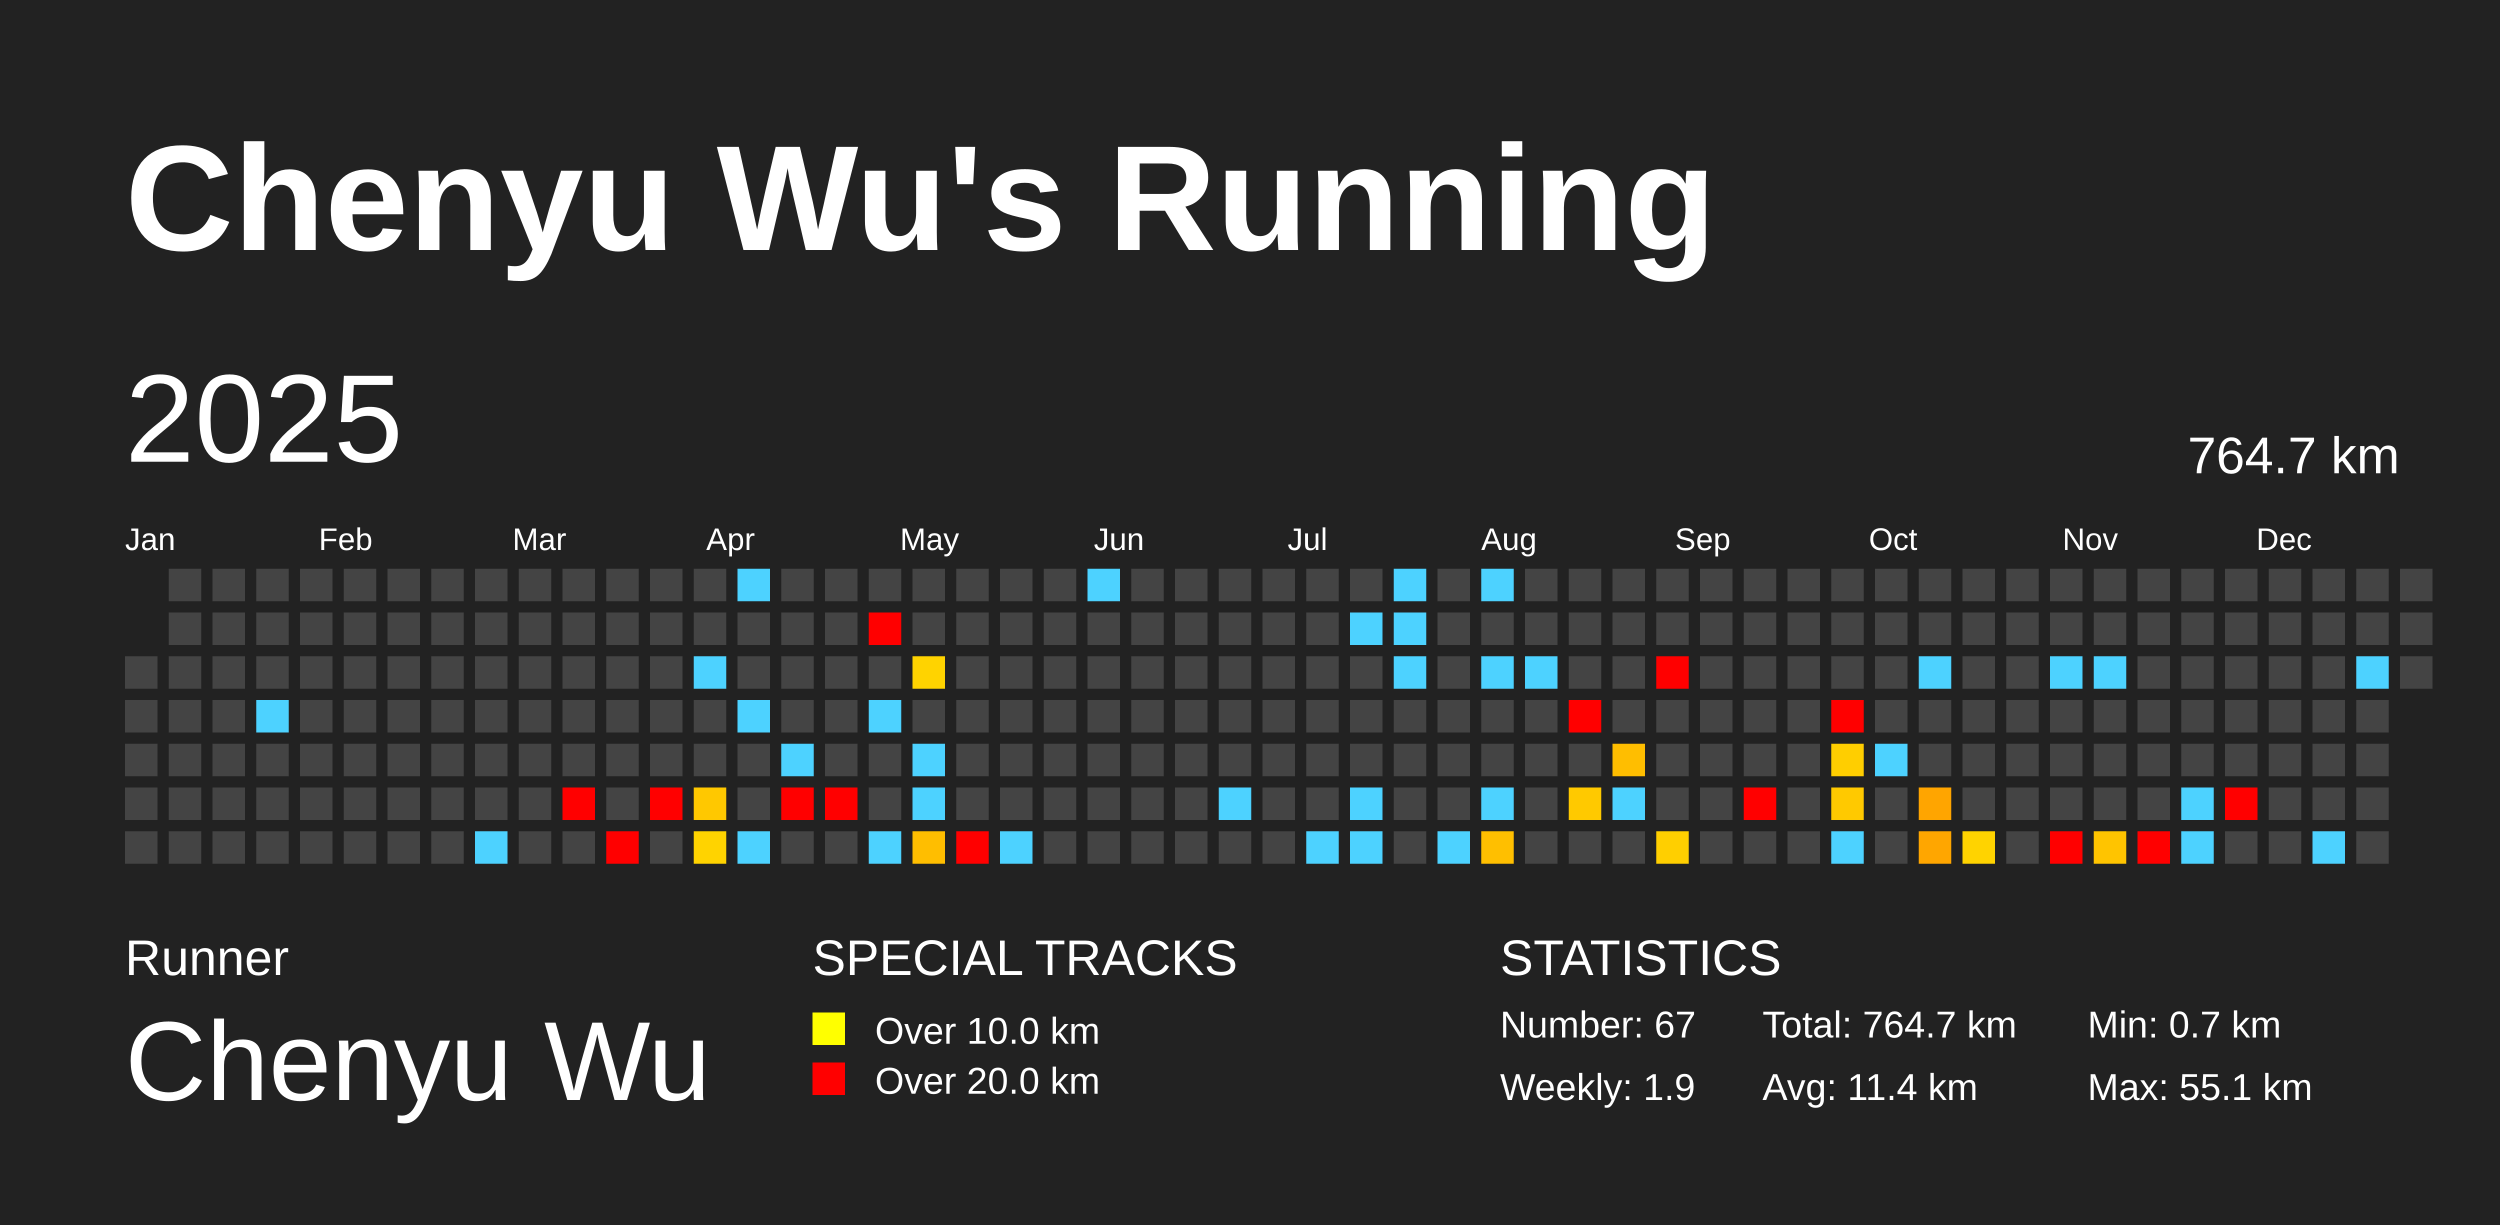
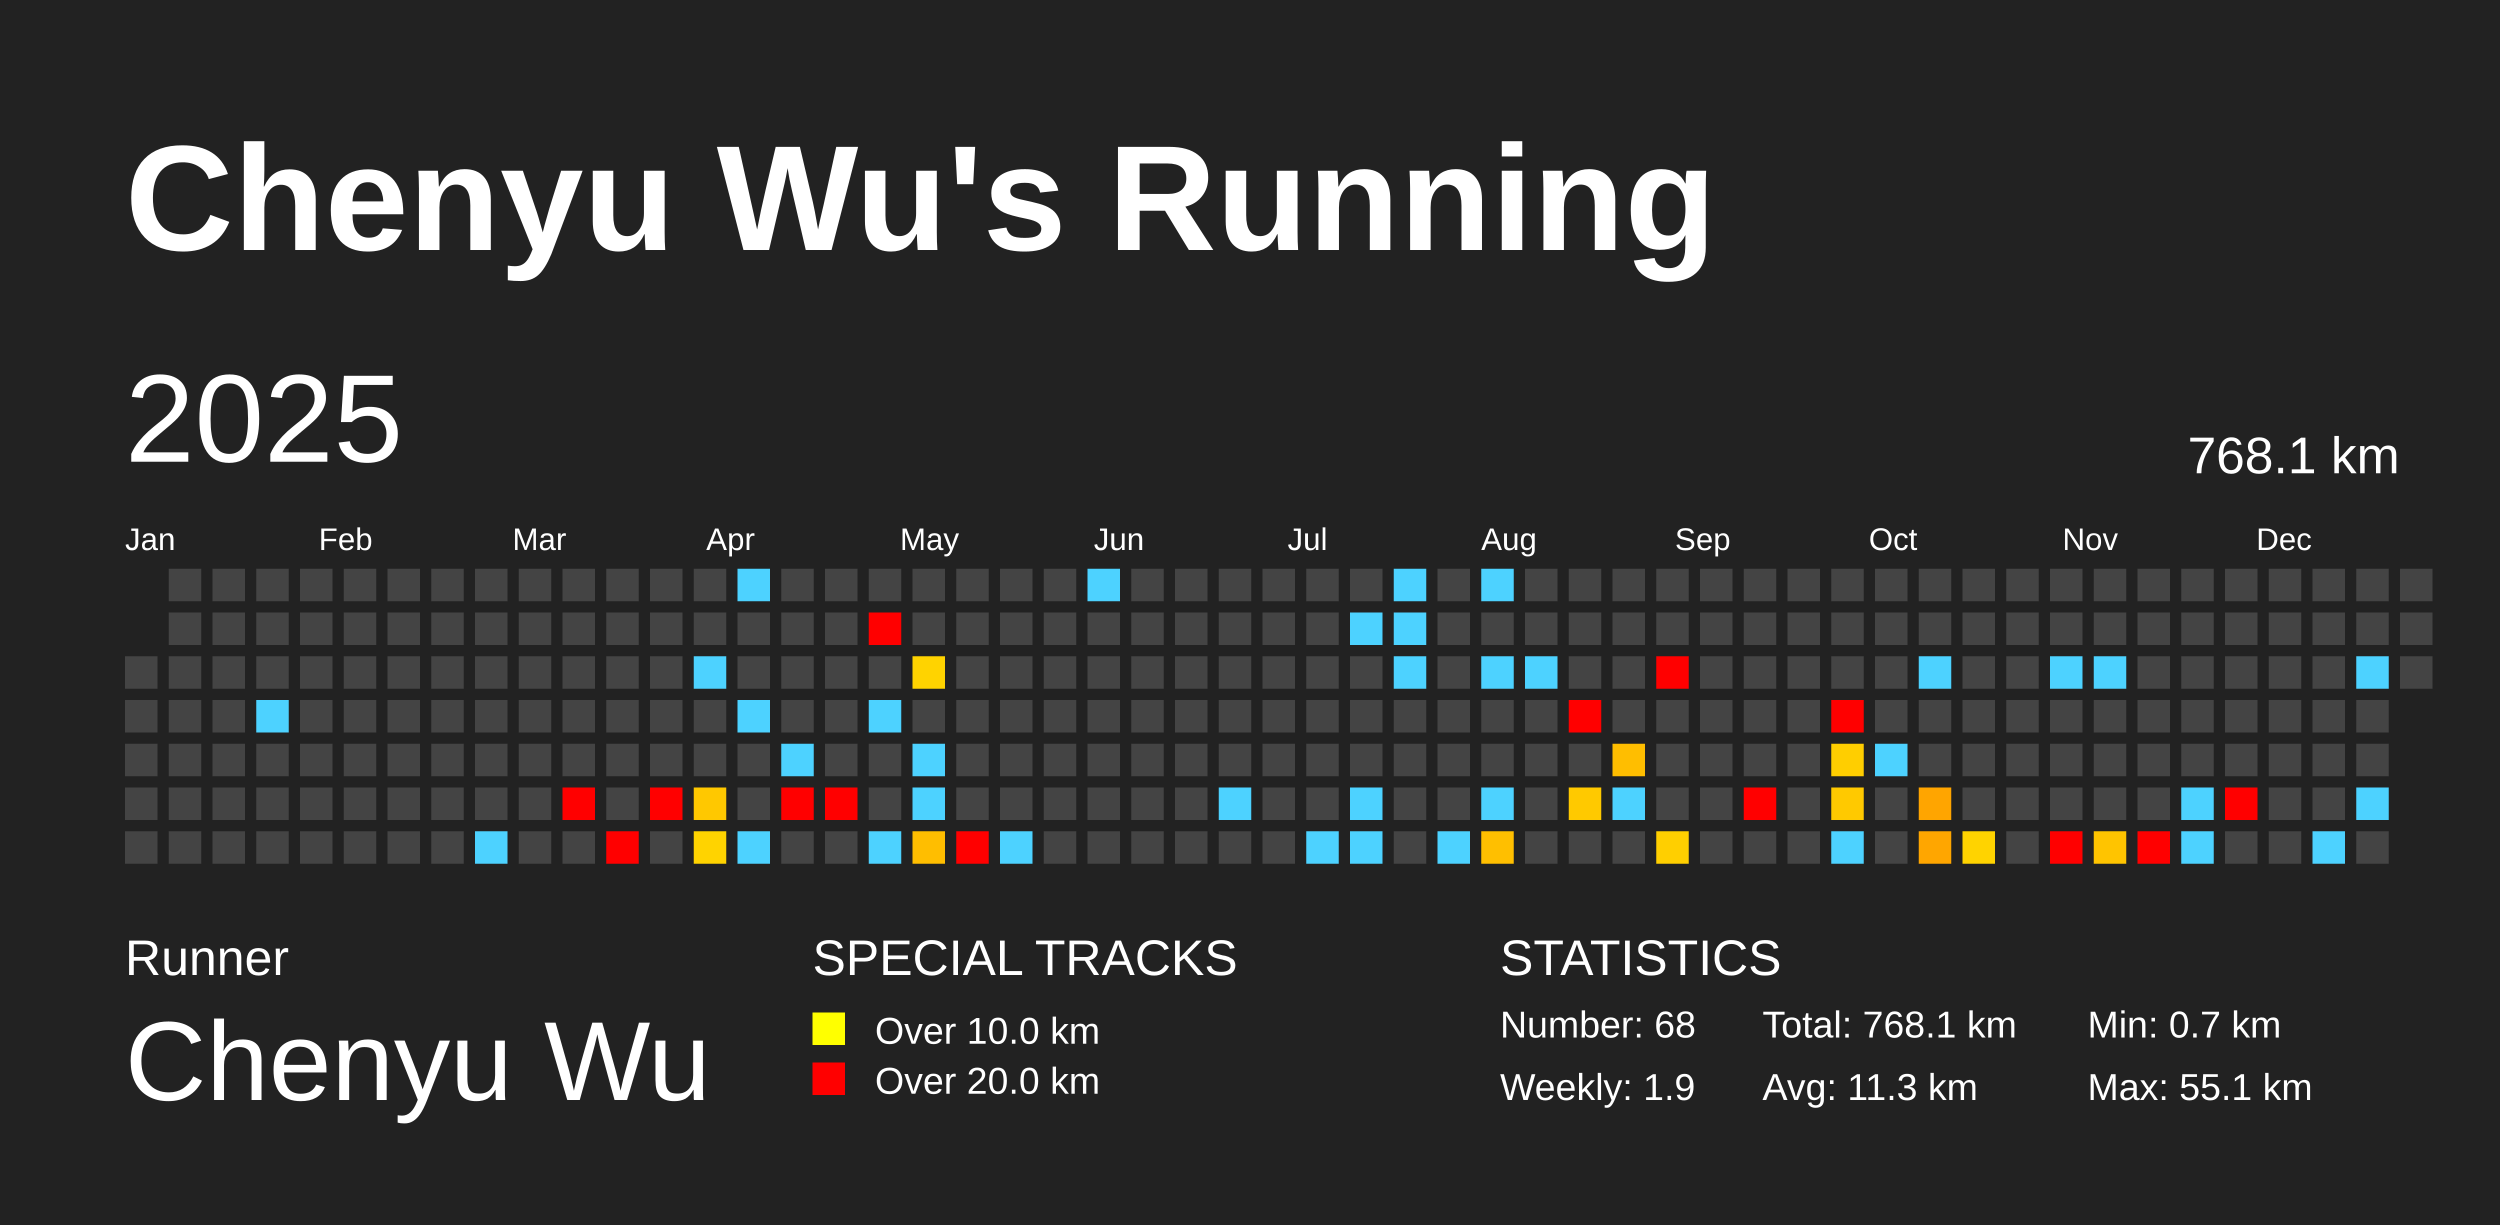
<svg xmlns="http://www.w3.org/2000/svg" baseProfile="full" height="98mm" version="1.1" viewBox="0,0,200,98" width="200mm">
  <defs />
  <rect fill="#222222" height="98" width="200" x="0" y="0" />
  <text fill="#FFFFFF" style="font-size:12px; font-family:Arial; font-weight:bold;" x="10" y="20">Chenyu Wu's Running</text>
  <text fill="#FFFFFF" style="font-size:4px; font-family:Arial" x="10" y="78">Runner</text>
  <text fill="#FFFFFF" style="font-size:9px; font-family:Arial" x="10" y="88">Chenyu Wu</text>
  <text fill="#FFFFFF" style="font-size:4px; font-family:Arial" x="65" y="78">SPECIAL TRACKS</text>
  <rect fill="yellow" height="2.6" width="2.6" x="65" y="81" />
  <text fill="#FFFFFF" style="font-size:3px; font-family:Arial" x="70" y="83.5">Over 10.0 km</text>
  <rect fill="red" height="2.6" width="2.6" x="65" y="85" />
  <text fill="#FFFFFF" style="font-size:3px; font-family:Arial" x="70" y="87.5">Over 20.0 km</text>
  <text fill="#FFFFFF" style="font-size:4px; font-family:Arial" x="120" y="78">STATISTICS</text>
-   <text fill="#FFFFFF" style="font-size:3px; font-family:Arial" x="120" y="83">Number: 67</text>
+   <text fill="#FFFFFF" style="font-size:3px; font-family:Arial" x="120" y="83">Number: 68</text>
  <text fill="#FFFFFF" style="font-size:3px; font-family:Arial" x="120" y="88">Weekly: 1.9</text>
-   <text fill="#FFFFFF" style="font-size:3px; font-family:Arial" x="141" y="83">Total: 764.7 km</text>
-   <text fill="#FFFFFF" style="font-size:3px; font-family:Arial" x="141" y="88">Avg: 11.4 km</text>
+   <text fill="#FFFFFF" style="font-size:3px; font-family:Arial" x="141" y="83">Total: 768.1 km</text>
+   <text fill="#FFFFFF" style="font-size:3px; font-family:Arial" x="141" y="88">Avg: 11.3 km</text>
  <text fill="#FFFFFF" style="font-size:3px; font-family:Arial" x="167" y="83">Min: 0.7 km</text>
  <text fill="#FFFFFF" style="font-size:3px; font-family:Arial" x="167" y="88">Max: 55.1 km</text>
  <text dominant-baseline="hanging" fill="#FFFFFF" style="font-size:10.0px; font-family:Arial;" x="10" y="30">2025</text>
-   <text dominant-baseline="hanging" fill="#FFFFFF" style="font-size:4.125px; font-family:Arial;" x="175" y="35">764.7 km</text>
+   <text dominant-baseline="hanging" fill="#FFFFFF" style="font-size:4.125px; font-family:Arial;" x="175" y="35">768.1 km</text>
  <text fill="#FFFFFF" style="font-size:2.5px; font-family:Arial" x="10.0" y="44">Jan</text>
  <text fill="#FFFFFF" style="font-size:2.5px; font-family:Arial" x="25.5" y="44">Feb</text>
  <text fill="#FFFFFF" style="font-size:2.5px; font-family:Arial" x="41.0" y="44">Mar</text>
  <text fill="#FFFFFF" style="font-size:2.5px; font-family:Arial" x="56.5" y="44">Apr</text>
  <text fill="#FFFFFF" style="font-size:2.5px; font-family:Arial" x="72.0" y="44">May</text>
  <text fill="#FFFFFF" style="font-size:2.5px; font-family:Arial" x="87.5" y="44">Jun</text>
  <text fill="#FFFFFF" style="font-size:2.5px; font-family:Arial" x="103.0" y="44">Jul</text>
  <text fill="#FFFFFF" style="font-size:2.5px; font-family:Arial" x="118.5" y="44">Aug</text>
  <text fill="#FFFFFF" style="font-size:2.5px; font-family:Arial" x="134.0" y="44">Sep</text>
  <text fill="#FFFFFF" style="font-size:2.5px; font-family:Arial" x="149.5" y="44">Oct</text>
  <text fill="#FFFFFF" style="font-size:2.5px; font-family:Arial" x="165.0" y="44">Nov</text>
  <text fill="#FFFFFF" style="font-size:2.5px; font-family:Arial" x="180.5" y="44">Dec</text>
  <rect fill="#444444" height="2.6" width="2.6" x="10.0" y="52.5" />
  <rect fill="#444444" height="2.6" width="2.6" x="10.0" y="56.0" />
  <rect fill="#444444" height="2.6" width="2.6" x="10.0" y="59.5" />
  <rect fill="#444444" height="2.6" width="2.6" x="10.0" y="63.0" />
  <rect fill="#444444" height="2.6" width="2.6" x="10.0" y="66.5" />
  <rect fill="#444444" height="2.6" width="2.6" x="13.5" y="45.5" />
  <rect fill="#444444" height="2.6" width="2.6" x="13.5" y="49.0" />
  <rect fill="#444444" height="2.6" width="2.6" x="13.5" y="52.5" />
  <rect fill="#444444" height="2.6" width="2.6" x="13.5" y="56.0" />
  <rect fill="#444444" height="2.6" width="2.6" x="13.5" y="59.5" />
  <rect fill="#444444" height="2.6" width="2.6" x="13.5" y="63.0" />
  <rect fill="#444444" height="2.6" width="2.6" x="13.5" y="66.5" />
  <rect fill="#444444" height="2.6" width="2.6" x="17.0" y="45.5" />
  <rect fill="#444444" height="2.6" width="2.6" x="17.0" y="49.0" />
  <rect fill="#444444" height="2.6" width="2.6" x="17.0" y="52.5" />
  <rect fill="#444444" height="2.6" width="2.6" x="17.0" y="56.0" />
  <rect fill="#444444" height="2.6" width="2.6" x="17.0" y="59.5" />
  <rect fill="#444444" height="2.6" width="2.6" x="17.0" y="63.0" />
  <rect fill="#444444" height="2.6" width="2.6" x="17.0" y="66.5" />
  <rect fill="#444444" height="2.6" width="2.6" x="20.5" y="45.5" />
  <rect fill="#444444" height="2.6" width="2.6" x="20.5" y="49.0" />
  <rect fill="#444444" height="2.6" width="2.6" x="20.5" y="52.5" />
  <rect fill="#4dd2ff" height="2.6" width="2.6" x="20.5" y="56.0" />
  <rect fill="#444444" height="2.6" width="2.6" x="20.5" y="59.5" />
  <rect fill="#444444" height="2.6" width="2.6" x="20.5" y="63.0" />
  <rect fill="#444444" height="2.6" width="2.6" x="20.5" y="66.5" />
  <rect fill="#444444" height="2.6" width="2.6" x="24.0" y="45.5" />
  <rect fill="#444444" height="2.6" width="2.6" x="24.0" y="49.0" />
  <rect fill="#444444" height="2.6" width="2.6" x="24.0" y="52.5" />
  <rect fill="#444444" height="2.6" width="2.6" x="24.0" y="56.0" />
  <rect fill="#444444" height="2.6" width="2.6" x="24.0" y="59.5" />
  <rect fill="#444444" height="2.6" width="2.6" x="24.0" y="63.0" />
  <rect fill="#444444" height="2.6" width="2.6" x="24.0" y="66.5" />
  <rect fill="#444444" height="2.6" width="2.6" x="27.5" y="45.5" />
  <rect fill="#444444" height="2.6" width="2.6" x="27.5" y="49.0" />
  <rect fill="#444444" height="2.6" width="2.6" x="27.5" y="52.5" />
  <rect fill="#444444" height="2.6" width="2.6" x="27.5" y="56.0" />
  <rect fill="#444444" height="2.6" width="2.6" x="27.5" y="59.5" />
  <rect fill="#444444" height="2.6" width="2.6" x="27.5" y="63.0" />
  <rect fill="#444444" height="2.6" width="2.6" x="27.5" y="66.5" />
  <rect fill="#444444" height="2.6" width="2.6" x="31.0" y="45.5" />
  <rect fill="#444444" height="2.6" width="2.6" x="31.0" y="49.0" />
  <rect fill="#444444" height="2.6" width="2.6" x="31.0" y="52.5" />
  <rect fill="#444444" height="2.6" width="2.6" x="31.0" y="56.0" />
  <rect fill="#444444" height="2.6" width="2.6" x="31.0" y="59.5" />
  <rect fill="#444444" height="2.6" width="2.6" x="31.0" y="63.0" />
  <rect fill="#444444" height="2.6" width="2.6" x="31.0" y="66.5" />
  <rect fill="#444444" height="2.6" width="2.6" x="34.5" y="45.5" />
  <rect fill="#444444" height="2.6" width="2.6" x="34.5" y="49.0" />
  <rect fill="#444444" height="2.6" width="2.6" x="34.5" y="52.5" />
  <rect fill="#444444" height="2.6" width="2.6" x="34.5" y="56.0" />
  <rect fill="#444444" height="2.6" width="2.6" x="34.5" y="59.5" />
  <rect fill="#444444" height="2.6" width="2.6" x="34.5" y="63.0" />
  <rect fill="#444444" height="2.6" width="2.6" x="34.5" y="66.5" />
  <rect fill="#444444" height="2.6" width="2.6" x="38.0" y="45.5" />
  <rect fill="#444444" height="2.6" width="2.6" x="38.0" y="49.0" />
  <rect fill="#444444" height="2.6" width="2.6" x="38.0" y="52.5" />
  <rect fill="#444444" height="2.6" width="2.6" x="38.0" y="56.0" />
  <rect fill="#444444" height="2.6" width="2.6" x="38.0" y="59.5" />
  <rect fill="#444444" height="2.6" width="2.6" x="38.0" y="63.0" />
  <rect fill="#4dd2ff" height="2.6" width="2.6" x="38.0" y="66.5" />
  <rect fill="#444444" height="2.6" width="2.6" x="41.5" y="45.5" />
  <rect fill="#444444" height="2.6" width="2.6" x="41.5" y="49.0" />
  <rect fill="#444444" height="2.6" width="2.6" x="41.5" y="52.5" />
  <rect fill="#444444" height="2.6" width="2.6" x="41.5" y="56.0" />
  <rect fill="#444444" height="2.6" width="2.6" x="41.5" y="59.5" />
  <rect fill="#444444" height="2.6" width="2.6" x="41.5" y="63.0" />
  <rect fill="#444444" height="2.6" width="2.6" x="41.5" y="66.5" />
  <rect fill="#444444" height="2.6" width="2.6" x="45.0" y="45.5" />
  <rect fill="#444444" height="2.6" width="2.6" x="45.0" y="49.0" />
  <rect fill="#444444" height="2.6" width="2.6" x="45.0" y="52.5" />
  <rect fill="#444444" height="2.6" width="2.6" x="45.0" y="56.0" />
  <rect fill="#444444" height="2.6" width="2.6" x="45.0" y="59.5" />
  <rect fill="red" height="2.6" width="2.6" x="45.0" y="63.0" />
  <rect fill="#444444" height="2.6" width="2.6" x="45.0" y="66.5" />
  <rect fill="#444444" height="2.6" width="2.6" x="48.5" y="45.5" />
  <rect fill="#444444" height="2.6" width="2.6" x="48.5" y="49.0" />
  <rect fill="#444444" height="2.6" width="2.6" x="48.5" y="52.5" />
  <rect fill="#444444" height="2.6" width="2.6" x="48.5" y="56.0" />
  <rect fill="#444444" height="2.6" width="2.6" x="48.5" y="59.5" />
  <rect fill="#444444" height="2.6" width="2.6" x="48.5" y="63.0" />
  <rect fill="red" height="2.6" width="2.6" x="48.5" y="66.5" />
  <rect fill="#444444" height="2.6" width="2.6" x="52.0" y="45.5" />
  <rect fill="#444444" height="2.6" width="2.6" x="52.0" y="49.0" />
  <rect fill="#444444" height="2.6" width="2.6" x="52.0" y="52.5" />
  <rect fill="#444444" height="2.6" width="2.6" x="52.0" y="56.0" />
  <rect fill="#444444" height="2.6" width="2.6" x="52.0" y="59.5" />
  <rect fill="red" height="2.6" width="2.6" x="52.0" y="63.0" />
  <rect fill="#444444" height="2.6" width="2.6" x="52.0" y="66.5" />
  <rect fill="#444444" height="2.6" width="2.6" x="55.5" y="45.5" />
  <rect fill="#444444" height="2.6" width="2.6" x="55.5" y="49.0" />
  <rect fill="#4dd2ff" height="2.6" width="2.6" x="55.5" y="52.5" />
  <rect fill="#444444" height="2.6" width="2.6" x="55.5" y="56.0" />
  <rect fill="#444444" height="2.6" width="2.6" x="55.5" y="59.5" />
  <rect fill="#ffc800" height="2.6" width="2.6" x="55.5" y="63.0" />
  <rect fill="#ffd300" height="2.6" width="2.6" x="55.5" y="66.5" />
  <rect fill="#4dd2ff" height="2.6" width="2.6" x="59.0" y="45.5" />
  <rect fill="#444444" height="2.6" width="2.6" x="59.0" y="49.0" />
  <rect fill="#444444" height="2.6" width="2.6" x="59.0" y="52.5" />
  <rect fill="#4dd2ff" height="2.6" width="2.6" x="59.0" y="56.0" />
  <rect fill="#444444" height="2.6" width="2.6" x="59.0" y="59.5" />
  <rect fill="#444444" height="2.6" width="2.6" x="59.0" y="63.0" />
  <rect fill="#4dd2ff" height="2.6" width="2.6" x="59.0" y="66.5" />
  <rect fill="#444444" height="2.6" width="2.6" x="62.5" y="45.5" />
  <rect fill="#444444" height="2.6" width="2.6" x="62.5" y="49.0" />
  <rect fill="#444444" height="2.6" width="2.6" x="62.5" y="52.5" />
  <rect fill="#444444" height="2.6" width="2.6" x="62.5" y="56.0" />
  <rect fill="#4dd2ff" height="2.6" width="2.6" x="62.5" y="59.5" />
  <rect fill="red" height="2.6" width="2.6" x="62.5" y="63.0" />
  <rect fill="#444444" height="2.6" width="2.6" x="62.5" y="66.5" />
  <rect fill="#444444" height="2.6" width="2.6" x="66.0" y="45.5" />
  <rect fill="#444444" height="2.6" width="2.6" x="66.0" y="49.0" />
  <rect fill="#444444" height="2.6" width="2.6" x="66.0" y="52.5" />
  <rect fill="#444444" height="2.6" width="2.6" x="66.0" y="56.0" />
  <rect fill="#444444" height="2.6" width="2.6" x="66.0" y="59.5" />
  <rect fill="red" height="2.6" width="2.6" x="66.0" y="63.0" />
  <rect fill="#444444" height="2.6" width="2.6" x="66.0" y="66.5" />
  <rect fill="#444444" height="2.6" width="2.6" x="69.5" y="45.5" />
  <rect fill="red" height="2.6" width="2.6" x="69.5" y="49.0" />
  <rect fill="#444444" height="2.6" width="2.6" x="69.5" y="52.5" />
  <rect fill="#4dd2ff" height="2.6" width="2.6" x="69.5" y="56.0" />
  <rect fill="#444444" height="2.6" width="2.6" x="69.5" y="59.5" />
  <rect fill="#444444" height="2.6" width="2.6" x="69.5" y="63.0" />
  <rect fill="#4dd2ff" height="2.6" width="2.6" x="69.5" y="66.5" />
  <rect fill="#444444" height="2.6" width="2.6" x="73.0" y="45.5" />
  <rect fill="#444444" height="2.6" width="2.6" x="73.0" y="49.0" />
  <rect fill="#ffd300" height="2.6" width="2.6" x="73.0" y="52.5" />
  <rect fill="#444444" height="2.6" width="2.6" x="73.0" y="56.0" />
  <rect fill="#4dd2ff" height="2.6" width="2.6" x="73.0" y="59.5" />
  <rect fill="#4dd2ff" height="2.6" width="2.6" x="73.0" y="63.0" />
  <rect fill="#ffbe00" height="2.6" width="2.6" x="73.0" y="66.5" />
  <rect fill="#444444" height="2.6" width="2.6" x="76.5" y="45.5" />
  <rect fill="#444444" height="2.6" width="2.6" x="76.5" y="49.0" />
  <rect fill="#444444" height="2.6" width="2.6" x="76.5" y="52.5" />
  <rect fill="#444444" height="2.6" width="2.6" x="76.5" y="56.0" />
  <rect fill="#444444" height="2.6" width="2.6" x="76.5" y="59.5" />
  <rect fill="#444444" height="2.6" width="2.6" x="76.5" y="63.0" />
  <rect fill="red" height="2.6" width="2.6" x="76.5" y="66.5" />
  <rect fill="#444444" height="2.6" width="2.6" x="80.0" y="45.5" />
  <rect fill="#444444" height="2.6" width="2.6" x="80.0" y="49.0" />
  <rect fill="#444444" height="2.6" width="2.6" x="80.0" y="52.5" />
  <rect fill="#444444" height="2.6" width="2.6" x="80.0" y="56.0" />
  <rect fill="#444444" height="2.6" width="2.6" x="80.0" y="59.5" />
  <rect fill="#444444" height="2.6" width="2.6" x="80.0" y="63.0" />
  <rect fill="#4dd2ff" height="2.6" width="2.6" x="80.0" y="66.5" />
  <rect fill="#444444" height="2.6" width="2.6" x="83.5" y="45.5" />
  <rect fill="#444444" height="2.6" width="2.6" x="83.5" y="49.0" />
  <rect fill="#444444" height="2.6" width="2.6" x="83.5" y="52.5" />
  <rect fill="#444444" height="2.6" width="2.6" x="83.5" y="56.0" />
  <rect fill="#444444" height="2.6" width="2.6" x="83.5" y="59.5" />
  <rect fill="#444444" height="2.6" width="2.6" x="83.5" y="63.0" />
  <rect fill="#444444" height="2.6" width="2.6" x="83.5" y="66.5" />
  <rect fill="#4dd2ff" height="2.6" width="2.6" x="87.0" y="45.5" />
  <rect fill="#444444" height="2.6" width="2.6" x="87.0" y="49.0" />
  <rect fill="#444444" height="2.6" width="2.6" x="87.0" y="52.5" />
  <rect fill="#444444" height="2.6" width="2.6" x="87.0" y="56.0" />
  <rect fill="#444444" height="2.6" width="2.6" x="87.0" y="59.5" />
  <rect fill="#444444" height="2.6" width="2.6" x="87.0" y="63.0" />
  <rect fill="#444444" height="2.6" width="2.6" x="87.0" y="66.5" />
  <rect fill="#444444" height="2.6" width="2.6" x="90.5" y="45.5" />
  <rect fill="#444444" height="2.6" width="2.6" x="90.5" y="49.0" />
  <rect fill="#444444" height="2.6" width="2.6" x="90.5" y="52.5" />
  <rect fill="#444444" height="2.6" width="2.6" x="90.5" y="56.0" />
  <rect fill="#444444" height="2.6" width="2.6" x="90.5" y="59.5" />
  <rect fill="#444444" height="2.6" width="2.6" x="90.5" y="63.0" />
  <rect fill="#444444" height="2.6" width="2.6" x="90.5" y="66.5" />
  <rect fill="#444444" height="2.6" width="2.6" x="94.0" y="45.5" />
  <rect fill="#444444" height="2.6" width="2.6" x="94.0" y="49.0" />
  <rect fill="#444444" height="2.6" width="2.6" x="94.0" y="52.5" />
  <rect fill="#444444" height="2.6" width="2.6" x="94.0" y="56.0" />
  <rect fill="#444444" height="2.6" width="2.6" x="94.0" y="59.5" />
  <rect fill="#444444" height="2.6" width="2.6" x="94.0" y="63.0" />
  <rect fill="#444444" height="2.6" width="2.6" x="94.0" y="66.5" />
  <rect fill="#444444" height="2.6" width="2.6" x="97.5" y="45.5" />
  <rect fill="#444444" height="2.6" width="2.6" x="97.5" y="49.0" />
  <rect fill="#444444" height="2.6" width="2.6" x="97.5" y="52.5" />
  <rect fill="#444444" height="2.6" width="2.6" x="97.5" y="56.0" />
  <rect fill="#444444" height="2.6" width="2.6" x="97.5" y="59.5" />
  <rect fill="#4dd2ff" height="2.6" width="2.6" x="97.5" y="63.0" />
  <rect fill="#444444" height="2.6" width="2.6" x="97.5" y="66.5" />
  <rect fill="#444444" height="2.6" width="2.6" x="101.0" y="45.5" />
  <rect fill="#444444" height="2.6" width="2.6" x="101.0" y="49.0" />
  <rect fill="#444444" height="2.6" width="2.6" x="101.0" y="52.5" />
  <rect fill="#444444" height="2.6" width="2.6" x="101.0" y="56.0" />
  <rect fill="#444444" height="2.6" width="2.6" x="101.0" y="59.5" />
  <rect fill="#444444" height="2.6" width="2.6" x="101.0" y="63.0" />
  <rect fill="#444444" height="2.6" width="2.6" x="101.0" y="66.5" />
  <rect fill="#444444" height="2.6" width="2.6" x="104.5" y="45.5" />
  <rect fill="#444444" height="2.6" width="2.6" x="104.5" y="49.0" />
  <rect fill="#444444" height="2.6" width="2.6" x="104.5" y="52.5" />
  <rect fill="#444444" height="2.6" width="2.6" x="104.5" y="56.0" />
  <rect fill="#444444" height="2.6" width="2.6" x="104.5" y="59.5" />
  <rect fill="#444444" height="2.6" width="2.6" x="104.5" y="63.0" />
  <rect fill="#4dd2ff" height="2.6" width="2.6" x="104.5" y="66.5" />
  <rect fill="#444444" height="2.6" width="2.6" x="108.0" y="45.5" />
  <rect fill="#4dd2ff" height="2.6" width="2.6" x="108.0" y="49.0" />
  <rect fill="#444444" height="2.6" width="2.6" x="108.0" y="52.5" />
  <rect fill="#444444" height="2.6" width="2.6" x="108.0" y="56.0" />
  <rect fill="#444444" height="2.6" width="2.6" x="108.0" y="59.5" />
  <rect fill="#4dd2ff" height="2.6" width="2.6" x="108.0" y="63.0" />
  <rect fill="#4dd2ff" height="2.6" width="2.6" x="108.0" y="66.5" />
  <rect fill="#4dd2ff" height="2.6" width="2.6" x="111.5" y="45.5" />
  <rect fill="#4dd2ff" height="2.6" width="2.6" x="111.5" y="49.0" />
  <rect fill="#4dd2ff" height="2.6" width="2.6" x="111.5" y="52.5" />
  <rect fill="#444444" height="2.6" width="2.6" x="111.5" y="56.0" />
  <rect fill="#444444" height="2.6" width="2.6" x="111.5" y="59.5" />
  <rect fill="#444444" height="2.6" width="2.6" x="111.5" y="63.0" />
  <rect fill="#444444" height="2.6" width="2.6" x="111.5" y="66.5" />
  <rect fill="#444444" height="2.6" width="2.6" x="115.0" y="45.5" />
  <rect fill="#444444" height="2.6" width="2.6" x="115.0" y="49.0" />
  <rect fill="#444444" height="2.6" width="2.6" x="115.0" y="52.5" />
  <rect fill="#444444" height="2.6" width="2.6" x="115.0" y="56.0" />
  <rect fill="#444444" height="2.6" width="2.6" x="115.0" y="59.5" />
  <rect fill="#444444" height="2.6" width="2.6" x="115.0" y="63.0" />
  <rect fill="#4dd2ff" height="2.6" width="2.6" x="115.0" y="66.5" />
  <rect fill="#4dd2ff" height="2.6" width="2.6" x="118.5" y="45.5" />
  <rect fill="#444444" height="2.6" width="2.6" x="118.5" y="49.0" />
  <rect fill="#4dd2ff" height="2.6" width="2.6" x="118.5" y="52.5" />
  <rect fill="#444444" height="2.6" width="2.6" x="118.5" y="56.0" />
  <rect fill="#444444" height="2.6" width="2.6" x="118.5" y="59.5" />
  <rect fill="#4dd2ff" height="2.6" width="2.6" x="118.5" y="63.0" />
  <rect fill="#ffbf00" height="2.6" width="2.6" x="118.5" y="66.5" />
  <rect fill="#444444" height="2.6" width="2.6" x="122.0" y="45.5" />
  <rect fill="#444444" height="2.6" width="2.6" x="122.0" y="49.0" />
  <rect fill="#4dd2ff" height="2.6" width="2.6" x="122.0" y="52.5" />
  <rect fill="#444444" height="2.6" width="2.6" x="122.0" y="56.0" />
  <rect fill="#444444" height="2.6" width="2.6" x="122.0" y="59.5" />
  <rect fill="#444444" height="2.6" width="2.6" x="122.0" y="63.0" />
  <rect fill="#444444" height="2.6" width="2.6" x="122.0" y="66.5" />
  <rect fill="#444444" height="2.6" width="2.6" x="125.5" y="45.5" />
  <rect fill="#444444" height="2.6" width="2.6" x="125.5" y="49.0" />
  <rect fill="#444444" height="2.6" width="2.6" x="125.5" y="52.5" />
  <rect fill="red" height="2.6" width="2.6" x="125.5" y="56.0" />
  <rect fill="#444444" height="2.6" width="2.6" x="125.5" y="59.5" />
  <rect fill="#ffc900" height="2.6" width="2.6" x="125.5" y="63.0" />
  <rect fill="#444444" height="2.6" width="2.6" x="125.5" y="66.5" />
  <rect fill="#444444" height="2.6" width="2.6" x="129.0" y="45.5" />
  <rect fill="#444444" height="2.6" width="2.6" x="129.0" y="49.0" />
  <rect fill="#444444" height="2.6" width="2.6" x="129.0" y="52.5" />
  <rect fill="#444444" height="2.6" width="2.6" x="129.0" y="56.0" />
  <rect fill="#ffbe00" height="2.6" width="2.6" x="129.0" y="59.5" />
  <rect fill="#4dd2ff" height="2.6" width="2.6" x="129.0" y="63.0" />
  <rect fill="#444444" height="2.6" width="2.6" x="129.0" y="66.5" />
  <rect fill="#444444" height="2.6" width="2.6" x="132.5" y="45.5" />
  <rect fill="#444444" height="2.6" width="2.6" x="132.5" y="49.0" />
  <rect fill="red" height="2.6" width="2.6" x="132.5" y="52.5" />
  <rect fill="#444444" height="2.6" width="2.6" x="132.5" y="56.0" />
  <rect fill="#444444" height="2.6" width="2.6" x="132.5" y="59.5" />
  <rect fill="#444444" height="2.6" width="2.6" x="132.5" y="63.0" />
  <rect fill="#ffcf00" height="2.6" width="2.6" x="132.5" y="66.5" />
  <rect fill="#444444" height="2.6" width="2.6" x="136.0" y="45.5" />
  <rect fill="#444444" height="2.6" width="2.6" x="136.0" y="49.0" />
  <rect fill="#444444" height="2.6" width="2.6" x="136.0" y="52.5" />
  <rect fill="#444444" height="2.6" width="2.6" x="136.0" y="56.0" />
  <rect fill="#444444" height="2.6" width="2.6" x="136.0" y="59.5" />
  <rect fill="#444444" height="2.6" width="2.6" x="136.0" y="63.0" />
  <rect fill="#444444" height="2.6" width="2.6" x="136.0" y="66.5" />
  <rect fill="#444444" height="2.6" width="2.6" x="139.5" y="45.5" />
  <rect fill="#444444" height="2.6" width="2.6" x="139.5" y="49.0" />
  <rect fill="#444444" height="2.6" width="2.6" x="139.5" y="52.5" />
  <rect fill="#444444" height="2.6" width="2.6" x="139.5" y="56.0" />
  <rect fill="#444444" height="2.6" width="2.6" x="139.5" y="59.5" />
  <rect fill="red" height="2.6" width="2.6" x="139.5" y="63.0" />
  <rect fill="#444444" height="2.6" width="2.6" x="139.5" y="66.5" />
  <rect fill="#444444" height="2.6" width="2.6" x="143.0" y="45.5" />
  <rect fill="#444444" height="2.6" width="2.6" x="143.0" y="49.0" />
  <rect fill="#444444" height="2.6" width="2.6" x="143.0" y="52.5" />
  <rect fill="#444444" height="2.6" width="2.6" x="143.0" y="56.0" />
  <rect fill="#444444" height="2.6" width="2.6" x="143.0" y="59.5" />
  <rect fill="#444444" height="2.6" width="2.6" x="143.0" y="63.0" />
  <rect fill="#444444" height="2.6" width="2.6" x="143.0" y="66.5" />
  <rect fill="#444444" height="2.6" width="2.6" x="146.5" y="45.5" />
  <rect fill="#444444" height="2.6" width="2.6" x="146.5" y="49.0" />
  <rect fill="#444444" height="2.6" width="2.6" x="146.5" y="52.5" />
  <rect fill="red" height="2.6" width="2.6" x="146.5" y="56.0" />
  <rect fill="#ffce00" height="2.6" width="2.6" x="146.5" y="59.5" />
  <rect fill="#ffc900" height="2.6" width="2.6" x="146.5" y="63.0" />
  <rect fill="#4dd2ff" height="2.6" width="2.6" x="146.5" y="66.5" />
  <rect fill="#444444" height="2.6" width="2.6" x="150.0" y="45.5" />
  <rect fill="#444444" height="2.6" width="2.6" x="150.0" y="49.0" />
  <rect fill="#444444" height="2.6" width="2.6" x="150.0" y="52.5" />
  <rect fill="#444444" height="2.6" width="2.6" x="150.0" y="56.0" />
  <rect fill="#4dd2ff" height="2.6" width="2.6" x="150.0" y="59.5" />
  <rect fill="#444444" height="2.6" width="2.6" x="150.0" y="63.0" />
  <rect fill="#444444" height="2.6" width="2.6" x="150.0" y="66.5" />
  <rect fill="#444444" height="2.6" width="2.6" x="153.5" y="45.5" />
  <rect fill="#444444" height="2.6" width="2.6" x="153.5" y="49.0" />
  <rect fill="#4dd2ff" height="2.6" width="2.6" x="153.5" y="52.5" />
  <rect fill="#444444" height="2.6" width="2.6" x="153.5" y="56.0" />
  <rect fill="#444444" height="2.6" width="2.6" x="153.5" y="59.5" />
  <rect fill="#ffa500" height="2.6" width="2.6" x="153.5" y="63.0" />
  <rect fill="#ffa600" height="2.6" width="2.6" x="153.5" y="66.5" />
  <rect fill="#444444" height="2.6" width="2.6" x="157.0" y="45.5" />
  <rect fill="#444444" height="2.6" width="2.6" x="157.0" y="49.0" />
  <rect fill="#444444" height="2.6" width="2.6" x="157.0" y="52.5" />
  <rect fill="#444444" height="2.6" width="2.6" x="157.0" y="56.0" />
  <rect fill="#444444" height="2.6" width="2.6" x="157.0" y="59.5" />
  <rect fill="#444444" height="2.6" width="2.6" x="157.0" y="63.0" />
  <rect fill="#ffd300" height="2.6" width="2.6" x="157.0" y="66.5" />
  <rect fill="#444444" height="2.6" width="2.6" x="160.5" y="45.5" />
  <rect fill="#444444" height="2.6" width="2.6" x="160.5" y="49.0" />
  <rect fill="#444444" height="2.6" width="2.6" x="160.5" y="52.5" />
  <rect fill="#444444" height="2.6" width="2.6" x="160.5" y="56.0" />
  <rect fill="#444444" height="2.6" width="2.6" x="160.5" y="59.5" />
  <rect fill="#444444" height="2.6" width="2.6" x="160.5" y="63.0" />
  <rect fill="#444444" height="2.6" width="2.6" x="160.5" y="66.5" />
  <rect fill="#444444" height="2.6" width="2.6" x="164.0" y="45.5" />
  <rect fill="#444444" height="2.6" width="2.6" x="164.0" y="49.0" />
  <rect fill="#4dd2ff" height="2.6" width="2.6" x="164.0" y="52.5" />
  <rect fill="#444444" height="2.6" width="2.6" x="164.0" y="56.0" />
  <rect fill="#444444" height="2.6" width="2.6" x="164.0" y="59.5" />
  <rect fill="#444444" height="2.6" width="2.6" x="164.0" y="63.0" />
  <rect fill="red" height="2.6" width="2.6" x="164.0" y="66.5" />
  <rect fill="#444444" height="2.6" width="2.6" x="167.5" y="45.5" />
  <rect fill="#444444" height="2.6" width="2.6" x="167.5" y="49.0" />
  <rect fill="#4dd2ff" height="2.6" width="2.6" x="167.5" y="52.5" />
  <rect fill="#444444" height="2.6" width="2.6" x="167.5" y="56.0" />
  <rect fill="#444444" height="2.6" width="2.6" x="167.5" y="59.5" />
  <rect fill="#444444" height="2.6" width="2.6" x="167.5" y="63.0" />
  <rect fill="#ffc400" height="2.6" width="2.6" x="167.5" y="66.5" />
  <rect fill="#444444" height="2.6" width="2.6" x="171.0" y="45.5" />
  <rect fill="#444444" height="2.6" width="2.6" x="171.0" y="49.0" />
  <rect fill="#444444" height="2.6" width="2.6" x="171.0" y="52.5" />
  <rect fill="#444444" height="2.6" width="2.6" x="171.0" y="56.0" />
  <rect fill="#444444" height="2.6" width="2.6" x="171.0" y="59.5" />
  <rect fill="#444444" height="2.6" width="2.6" x="171.0" y="63.0" />
  <rect fill="red" height="2.6" width="2.6" x="171.0" y="66.5" />
  <rect fill="#444444" height="2.6" width="2.6" x="174.5" y="45.5" />
  <rect fill="#444444" height="2.6" width="2.6" x="174.5" y="49.0" />
  <rect fill="#444444" height="2.6" width="2.6" x="174.5" y="52.5" />
  <rect fill="#444444" height="2.6" width="2.6" x="174.5" y="56.0" />
  <rect fill="#444444" height="2.6" width="2.6" x="174.5" y="59.5" />
  <rect fill="#4dd2ff" height="2.6" width="2.6" x="174.5" y="63.0" />
  <rect fill="#4dd2ff" height="2.6" width="2.6" x="174.5" y="66.5" />
  <rect fill="#444444" height="2.6" width="2.6" x="178.0" y="45.5" />
  <rect fill="#444444" height="2.6" width="2.6" x="178.0" y="49.0" />
  <rect fill="#444444" height="2.6" width="2.6" x="178.0" y="52.5" />
  <rect fill="#444444" height="2.6" width="2.6" x="178.0" y="56.0" />
  <rect fill="#444444" height="2.6" width="2.6" x="178.0" y="59.5" />
  <rect fill="red" height="2.6" width="2.6" x="178.0" y="63.0" />
  <rect fill="#444444" height="2.6" width="2.6" x="178.0" y="66.5" />
  <rect fill="#444444" height="2.6" width="2.6" x="181.5" y="45.5" />
  <rect fill="#444444" height="2.6" width="2.6" x="181.5" y="49.0" />
  <rect fill="#444444" height="2.6" width="2.6" x="181.5" y="52.5" />
  <rect fill="#444444" height="2.6" width="2.6" x="181.5" y="56.0" />
  <rect fill="#444444" height="2.6" width="2.6" x="181.5" y="59.5" />
  <rect fill="#444444" height="2.6" width="2.6" x="181.5" y="63.0" />
  <rect fill="#444444" height="2.6" width="2.6" x="181.5" y="66.5" />
  <rect fill="#444444" height="2.6" width="2.6" x="185.0" y="45.5" />
  <rect fill="#444444" height="2.6" width="2.6" x="185.0" y="49.0" />
  <rect fill="#444444" height="2.6" width="2.6" x="185.0" y="52.5" />
  <rect fill="#444444" height="2.6" width="2.6" x="185.0" y="56.0" />
  <rect fill="#444444" height="2.6" width="2.6" x="185.0" y="59.5" />
  <rect fill="#444444" height="2.6" width="2.6" x="185.0" y="63.0" />
  <rect fill="#4dd2ff" height="2.6" width="2.6" x="185.0" y="66.5" />
  <rect fill="#444444" height="2.6" width="2.6" x="188.5" y="45.5" />
  <rect fill="#444444" height="2.6" width="2.6" x="188.5" y="49.0" />
  <rect fill="#4dd2ff" height="2.6" width="2.6" x="188.5" y="52.5" />
  <rect fill="#444444" height="2.6" width="2.6" x="188.5" y="56.0" />
  <rect fill="#444444" height="2.6" width="2.6" x="188.5" y="59.5" />
-   <rect fill="#444444" height="2.6" width="2.6" x="188.5" y="63.0" />
+   <rect fill="#4dd2ff" height="2.6" width="2.6" x="188.5" y="63.0" />
  <rect fill="#444444" height="2.6" width="2.6" x="188.5" y="66.5" />
  <rect fill="#444444" height="2.6" width="2.6" x="192.0" y="45.5" />
  <rect fill="#444444" height="2.6" width="2.6" x="192.0" y="49.0" />
  <rect fill="#444444" height="2.6" width="2.6" x="192.0" y="52.5" />
</svg>
